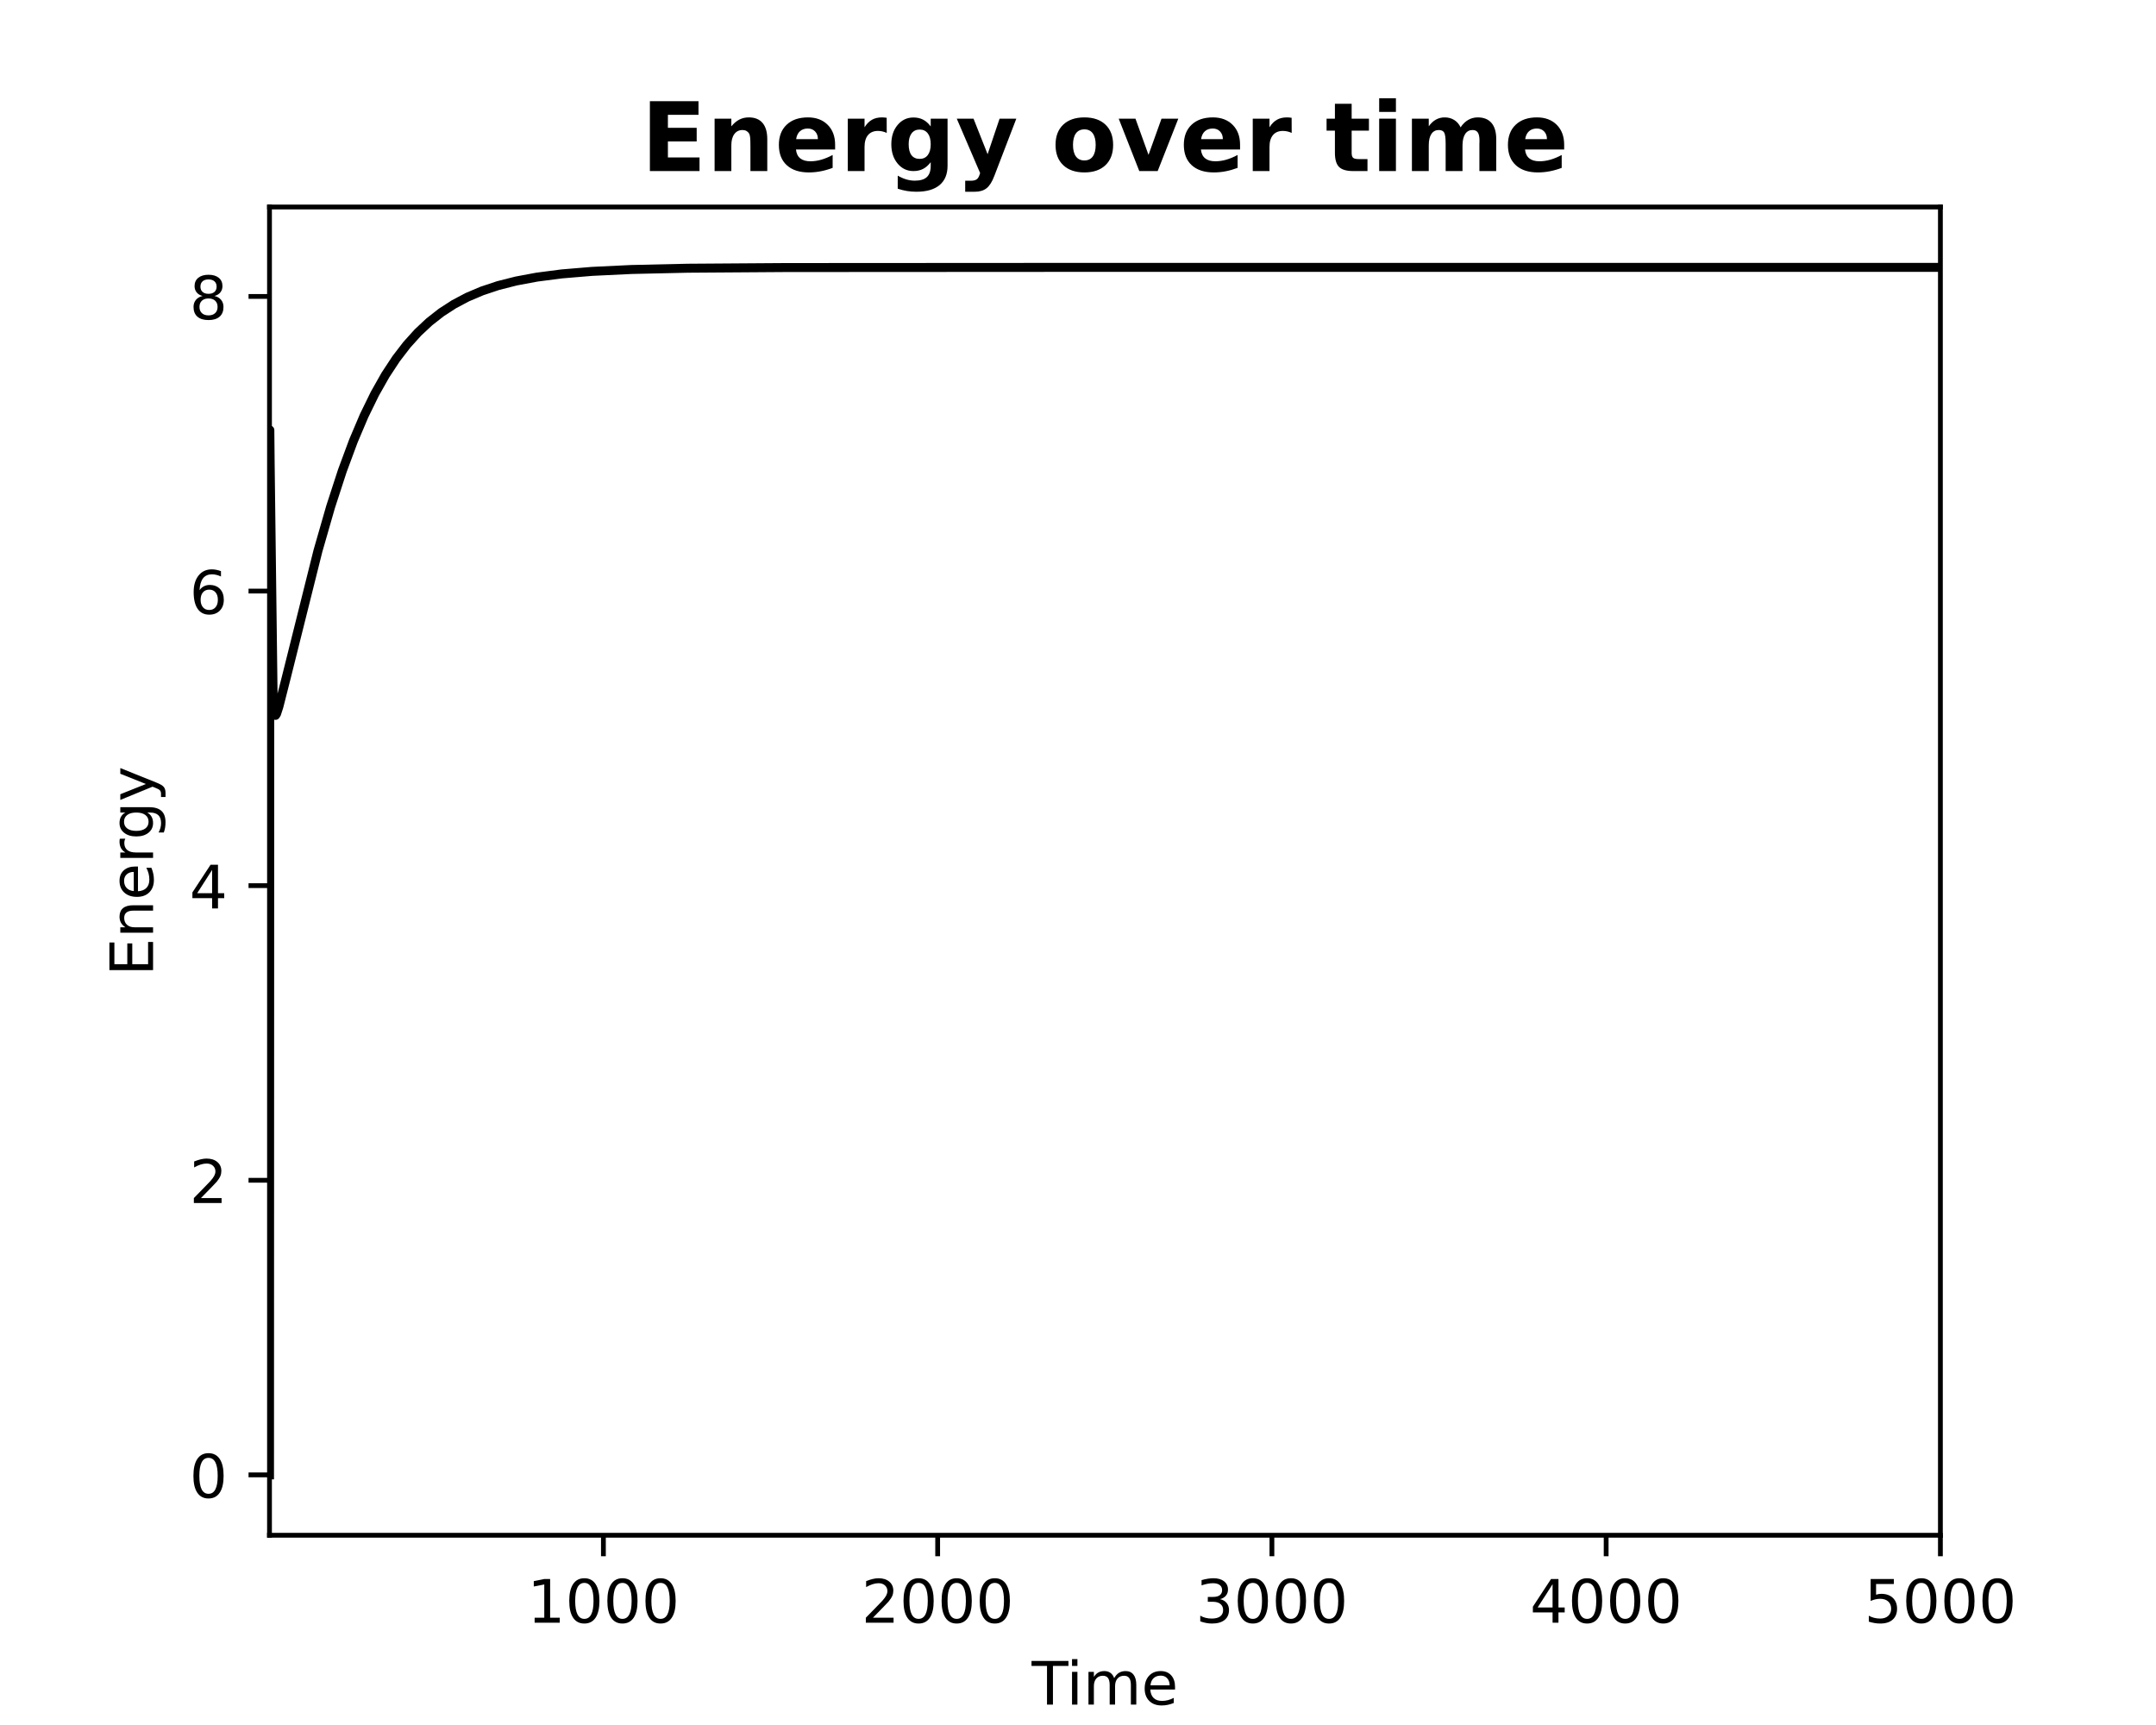
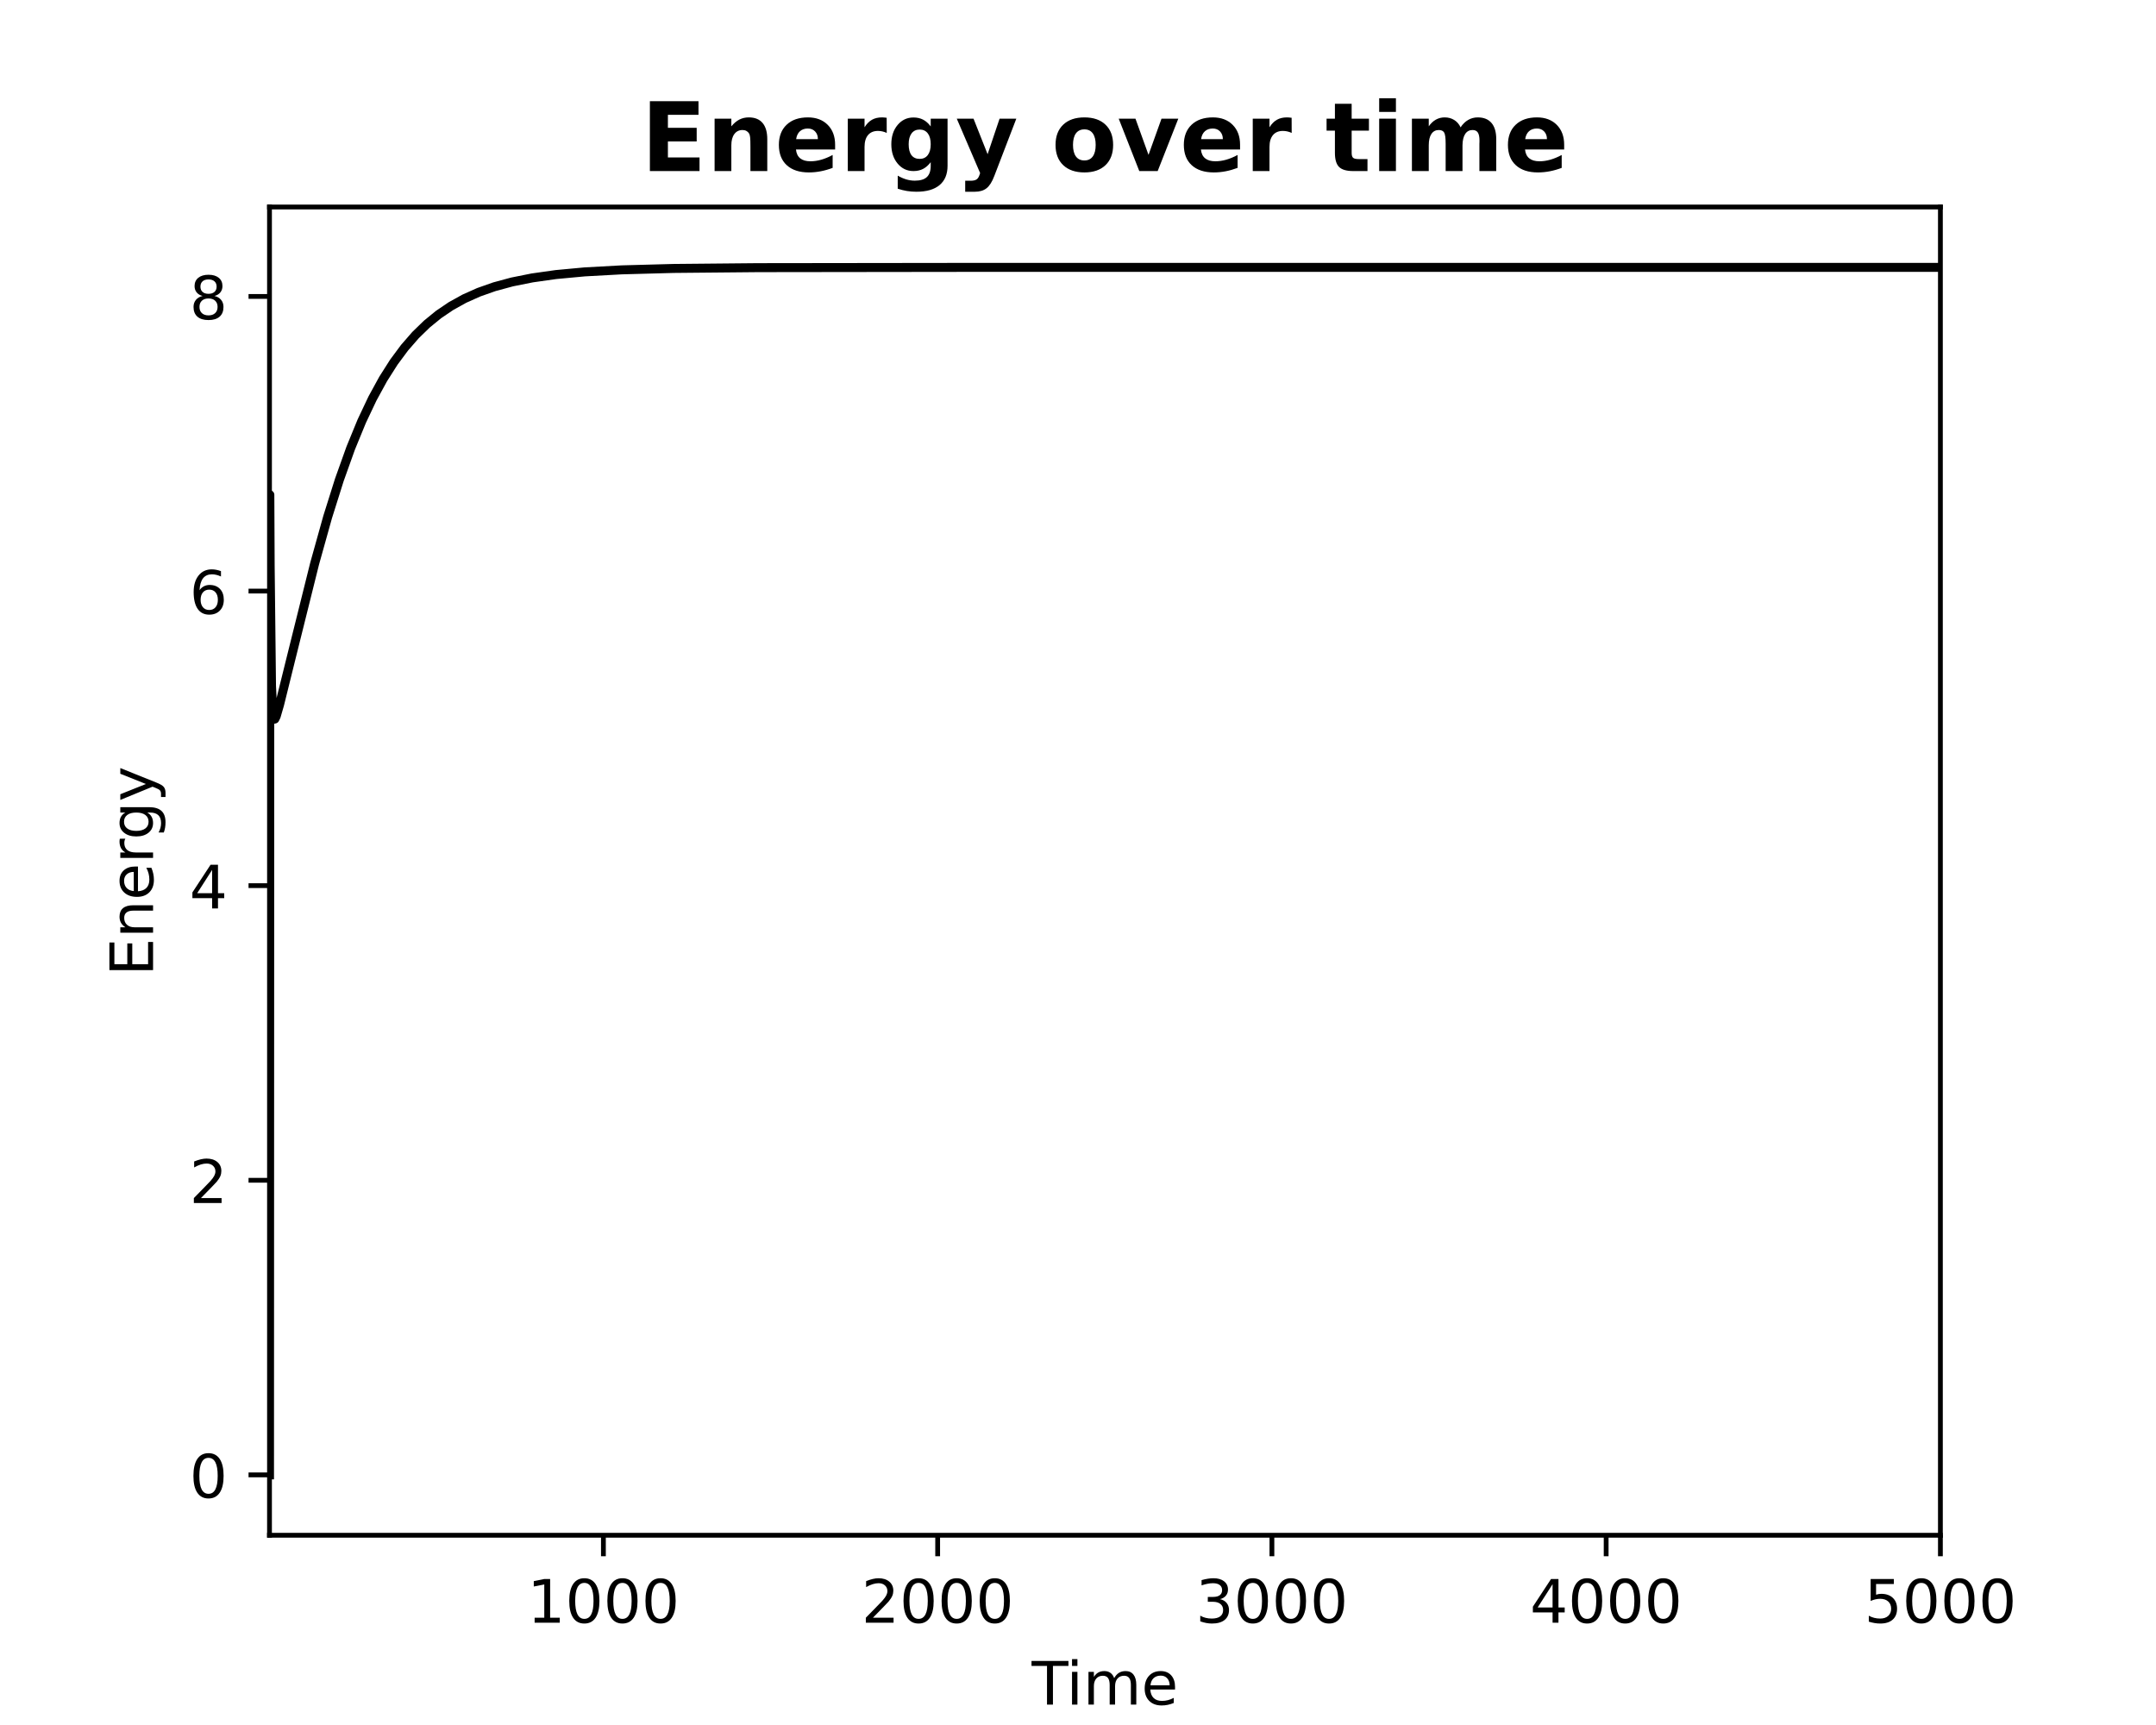
<svg xmlns="http://www.w3.org/2000/svg" xmlns:xlink="http://www.w3.org/1999/xlink" width="360pt" height="288pt" viewBox="0 0 360 288" version="1.1">
  <defs>
    <style type="text/css">*{stroke-linejoin: round; stroke-linecap: butt}</style>
  </defs>
  <g id="figure_1">
    <g id="patch_1">
      <path d="M 0 288  L 360 288  L 360 0  L 0 0  z " style="fill: #ffffff" />
    </g>
    <g id="axes_1">
      <g id="patch_2">
        <path d="M 45 256.32  L 324 256.32  L 324 34.56  L 45 34.56  z " style="fill: #ffffff" />
      </g>
      <g id="matplotlib.axis_1">
        <g id="xtick_1">
          <g id="line2d_1">
            <defs>
-               <path id="me3d2581246" d="M 0 0  L 0 3.5  " style="stroke: #000000; stroke-width: 0.8" />
-             </defs>
-             <g>
-               <use xlink:href="#me3d2581246" x="100.755" y="256.32" style="stroke: #000000; stroke-width: 0.8" />
+               <path id="mc0f32353ba" d="M 0 0  L 0 3.5  " style="stroke: #000000; stroke-width: 0.8" />
+             </defs>
+             <g>
+               <use xlink:href="#mc0f32353ba" x="100.755" y="256.32" style="stroke: #000000; stroke-width: 0.8" />
            </g>
          </g>
          <g id="text_1">
            <g transform="translate(88.03035 270.9184) scale(0.1 -0.1)">
              <defs>
                <path id="DejaVuSans-31" d="M 794 531  L 1825 531  L 1825 4091  L 703 3866  L 703 4441  L 1819 4666  L 2450 4666  L 2450 531  L 3481 531  L 3481 0  L 794 0  L 794 531  z " transform="scale(0.015625)" />
                <path id="DejaVuSans-30" d="M 2034 4250  Q 1547 4250 1301 3770  Q 1056 3291 1056 2328  Q 1056 1369 1301 889  Q 1547 409 2034 409  Q 2525 409 2770 889  Q 3016 1369 3016 2328  Q 3016 3291 2770 3770  Q 2525 4250 2034 4250  z M 2034 4750  Q 2819 4750 3233 4129  Q 3647 3509 3647 2328  Q 3647 1150 3233 529  Q 2819 -91 2034 -91  Q 1250 -91 836 529  Q 422 1150 422 2328  Q 422 3509 836 4129  Q 1250 4750 2034 4750  z " transform="scale(0.015625)" />
              </defs>
              <use xlink:href="#DejaVuSans-31" />
              <use xlink:href="#DejaVuSans-30" transform="translate(63.62305 0)" />
              <use xlink:href="#DejaVuSans-30" transform="translate(127.2461 0)" />
              <use xlink:href="#DejaVuSans-30" transform="translate(190.8691 0)" />
            </g>
          </g>
        </g>
        <g id="xtick_2">
          <g id="line2d_2">
            <g>
-               <use xlink:href="#me3d2581246" x="156.567" y="256.32" style="stroke: #000000; stroke-width: 0.8" />
+               <use xlink:href="#mc0f32353ba" x="156.567" y="256.32" style="stroke: #000000; stroke-width: 0.8" />
            </g>
          </g>
          <g id="text_2">
            <g transform="translate(143.8415 270.9184) scale(0.1 -0.1)">
              <defs>
                <path id="DejaVuSans-32" d="M 1228 531  L 3431 531  L 3431 0  L 469 0  L 469 531  Q 828 903 1448 1529  Q 2069 2156 2228 2338  Q 2531 2678 2651 2914  Q 2772 3150 2772 3378  Q 2772 3750 2511 3984  Q 2250 4219 1831 4219  Q 1534 4219 1204 4116  Q 875 4013 500 3803  L 500 4441  Q 881 4594 1212 4672  Q 1544 4750 1819 4750  Q 2544 4750 2975 4387  Q 3406 4025 3406 3419  Q 3406 3131 3298 2873  Q 3191 2616 2906 2266  Q 2828 2175 2409 1742  Q 1991 1309 1228 531  z " transform="scale(0.015625)" />
              </defs>
              <use xlink:href="#DejaVuSans-32" />
              <use xlink:href="#DejaVuSans-30" transform="translate(63.62305 0)" />
              <use xlink:href="#DejaVuSans-30" transform="translate(127.2461 0)" />
              <use xlink:href="#DejaVuSans-30" transform="translate(190.8691 0)" />
            </g>
          </g>
        </g>
        <g id="xtick_3">
          <g id="line2d_3">
            <g>
-               <use xlink:href="#me3d2581246" x="212.378" y="256.32" style="stroke: #000000; stroke-width: 0.8" />
+               <use xlink:href="#mc0f32353ba" x="212.378" y="256.32" style="stroke: #000000; stroke-width: 0.8" />
            </g>
          </g>
          <g id="text_3">
            <g transform="translate(199.6527 270.9184) scale(0.1 -0.1)">
              <defs>
                <path id="DejaVuSans-33" d="M 2597 2516  Q 3050 2419 3304 2112  Q 3559 1806 3559 1356  Q 3559 666 3084 287  Q 2609 -91 1734 -91  Q 1441 -91 1130 -33  Q 819 25 488 141  L 488 750  Q 750 597 1062 519  Q 1375 441 1716 441  Q 2309 441 2620 675  Q 2931 909 2931 1356  Q 2931 1769 2642 2001  Q 2353 2234 1838 2234  L 1294 2234  L 1294 2753  L 1863 2753  Q 2328 2753 2575 2939  Q 2822 3125 2822 3475  Q 2822 3834 2567 4026  Q 2313 4219 1838 4219  Q 1578 4219 1281 4162  Q 984 4106 628 3988  L 628 4550  Q 988 4650 1302 4700  Q 1616 4750 1894 4750  Q 2613 4750 3031 4423  Q 3450 4097 3450 3541  Q 3450 3153 3228 2886  Q 3006 2619 2597 2516  z " transform="scale(0.015625)" />
              </defs>
              <use xlink:href="#DejaVuSans-33" />
              <use xlink:href="#DejaVuSans-30" transform="translate(63.62305 0)" />
              <use xlink:href="#DejaVuSans-30" transform="translate(127.2461 0)" />
              <use xlink:href="#DejaVuSans-30" transform="translate(190.8691 0)" />
            </g>
          </g>
        </g>
        <g id="xtick_4">
          <g id="line2d_4">
            <g>
-               <use xlink:href="#me3d2581246" x="268.189" y="256.32" style="stroke: #000000; stroke-width: 0.8" />
+               <use xlink:href="#mc0f32353ba" x="268.189" y="256.32" style="stroke: #000000; stroke-width: 0.8" />
            </g>
          </g>
          <g id="text_4">
            <g transform="translate(255.4638 270.9184) scale(0.1 -0.1)">
              <defs>
                <path id="DejaVuSans-34" d="M 2419 4116  L 825 1625  L 2419 1625  L 2419 4116  z M 2253 4666  L 3047 4666  L 3047 1625  L 3713 1625  L 3713 1100  L 3047 1100  L 3047 0  L 2419 0  L 2419 1100  L 313 1100  L 313 1709  L 2253 4666  z " transform="scale(0.015625)" />
              </defs>
              <use xlink:href="#DejaVuSans-34" />
              <use xlink:href="#DejaVuSans-30" transform="translate(63.62305 0)" />
              <use xlink:href="#DejaVuSans-30" transform="translate(127.2461 0)" />
              <use xlink:href="#DejaVuSans-30" transform="translate(190.8691 0)" />
            </g>
          </g>
        </g>
        <g id="xtick_5">
          <g id="line2d_5">
            <g>
-               <use xlink:href="#me3d2581246" x="324" y="256.32" style="stroke: #000000; stroke-width: 0.8" />
+               <use xlink:href="#mc0f32353ba" x="324" y="256.32" style="stroke: #000000; stroke-width: 0.8" />
            </g>
          </g>
          <g id="text_5">
            <g transform="translate(311.275 270.9184) scale(0.1 -0.1)">
              <defs>
                <path id="DejaVuSans-35" d="M 691 4666  L 3169 4666  L 3169 4134  L 1269 4134  L 1269 2991  Q 1406 3038 1543 3061  Q 1681 3084 1819 3084  Q 2600 3084 3056 2656  Q 3513 2228 3513 1497  Q 3513 744 3044 326  Q 2575 -91 1722 -91  Q 1428 -91 1123 -41  Q 819 9 494 109  L 494 744  Q 775 591 1075 516  Q 1375 441 1709 441  Q 2250 441 2565 725  Q 2881 1009 2881 1497  Q 2881 1984 2565 2268  Q 2250 2553 1709 2553  Q 1456 2553 1204 2497  Q 953 2441 691 2322  L 691 4666  z " transform="scale(0.015625)" />
              </defs>
              <use xlink:href="#DejaVuSans-35" />
              <use xlink:href="#DejaVuSans-30" transform="translate(63.62305 0)" />
              <use xlink:href="#DejaVuSans-30" transform="translate(127.2461 0)" />
              <use xlink:href="#DejaVuSans-30" transform="translate(190.8691 0)" />
            </g>
          </g>
        </g>
        <g id="text_6">
          <g transform="translate(172.2664 284.5966) scale(0.1 -0.1)">
            <defs>
              <path id="DejaVuSans-54" d="M -19 4666  L 3928 4666  L 3928 4134  L 2272 4134  L 2272 0  L 1638 0  L 1638 4134  L -19 4134  L -19 4666  z " transform="scale(0.015625)" />
              <path id="DejaVuSans-69" d="M 603 3500  L 1178 3500  L 1178 0  L 603 0  L 603 3500  z M 603 4863  L 1178 4863  L 1178 4134  L 603 4134  L 603 4863  z " transform="scale(0.015625)" />
              <path id="DejaVuSans-6d" d="M 3328 2828  Q 3544 3216 3844 3400  Q 4144 3584 4550 3584  Q 5097 3584 5394 3201  Q 5691 2819 5691 2113  L 5691 0  L 5113 0  L 5113 2094  Q 5113 2597 4934 2840  Q 4756 3084 4391 3084  Q 3944 3084 3684 2787  Q 3425 2491 3425 1978  L 3425 0  L 2847 0  L 2847 2094  Q 2847 2600 2669 2842  Q 2491 3084 2119 3084  Q 1678 3084 1418 2786  Q 1159 2488 1159 1978  L 1159 0  L 581 0  L 581 3500  L 1159 3500  L 1159 2956  Q 1356 3278 1631 3431  Q 1906 3584 2284 3584  Q 2666 3584 2933 3390  Q 3200 3197 3328 2828  z " transform="scale(0.015625)" />
              <path id="DejaVuSans-65" d="M 3597 1894  L 3597 1613  L 953 1613  Q 991 1019 1311 708  Q 1631 397 2203 397  Q 2534 397 2845 478  Q 3156 559 3463 722  L 3463 178  Q 3153 47 2828 -22  Q 2503 -91 2169 -91  Q 1331 -91 842 396  Q 353 884 353 1716  Q 353 2575 817 3079  Q 1281 3584 2069 3584  Q 2775 3584 3186 3129  Q 3597 2675 3597 1894  z M 3022 2063  Q 3016 2534 2758 2815  Q 2500 3097 2075 3097  Q 1594 3097 1305 2825  Q 1016 2553 972 2059  L 3022 2063  z " transform="scale(0.015625)" />
            </defs>
            <use xlink:href="#DejaVuSans-54" />
            <use xlink:href="#DejaVuSans-69" transform="translate(57.95898 0)" />
            <use xlink:href="#DejaVuSans-6d" transform="translate(85.74219 0)" />
            <use xlink:href="#DejaVuSans-65" transform="translate(183.1543 0)" />
          </g>
        </g>
      </g>
      <g id="matplotlib.axis_2">
        <g id="ytick_1">
          <g id="line2d_6">
            <defs>
-               <path id="m21c4bad62a" d="M 0 0  L -3.5 0  " style="stroke: #000000; stroke-width: 0.8" />
-             </defs>
-             <g>
-               <use xlink:href="#m21c4bad62a" x="45" y="246.24" style="stroke: #000000; stroke-width: 0.8" />
+               <path id="m55a73bfc22" d="M 0 0  L -3.5 0  " style="stroke: #000000; stroke-width: 0.8" />
+             </defs>
+             <g>
+               <use xlink:href="#m55a73bfc22" x="45" y="246.24" style="stroke: #000000; stroke-width: 0.8" />
            </g>
          </g>
          <g id="text_7">
            <g transform="translate(31.6375 250.0392) scale(0.1 -0.1)">
              <use xlink:href="#DejaVuSans-30" />
            </g>
          </g>
        </g>
        <g id="ytick_2">
          <g id="line2d_7">
            <g>
-               <use xlink:href="#m21c4bad62a" x="45" y="197.054" style="stroke: #000000; stroke-width: 0.8" />
+               <use xlink:href="#m55a73bfc22" x="45" y="197.054" style="stroke: #000000; stroke-width: 0.8" />
            </g>
          </g>
          <g id="text_8">
            <g transform="translate(31.6375 200.8528) scale(0.1 -0.1)">
              <use xlink:href="#DejaVuSans-32" />
            </g>
          </g>
        </g>
        <g id="ytick_3">
          <g id="line2d_8">
            <g>
-               <use xlink:href="#m21c4bad62a" x="45" y="147.867" style="stroke: #000000; stroke-width: 0.8" />
+               <use xlink:href="#m55a73bfc22" x="45" y="147.867" style="stroke: #000000; stroke-width: 0.8" />
            </g>
          </g>
          <g id="text_9">
            <g transform="translate(31.6375 151.6664) scale(0.1 -0.1)">
              <use xlink:href="#DejaVuSans-34" />
            </g>
          </g>
        </g>
        <g id="ytick_4">
          <g id="line2d_9">
            <g>
-               <use xlink:href="#m21c4bad62a" x="45" y="98.681" style="stroke: #000000; stroke-width: 0.8" />
+               <use xlink:href="#m55a73bfc22" x="45" y="98.681" style="stroke: #000000; stroke-width: 0.8" />
            </g>
          </g>
          <g id="text_10">
            <g transform="translate(31.6375 102.48) scale(0.1 -0.1)">
              <defs>
                <path id="DejaVuSans-36" d="M 2113 2584  Q 1688 2584 1439 2293  Q 1191 2003 1191 1497  Q 1191 994 1439 701  Q 1688 409 2113 409  Q 2538 409 2786 701  Q 3034 994 3034 1497  Q 3034 2003 2786 2293  Q 2538 2584 2113 2584  z M 3366 4563  L 3366 3988  Q 3128 4100 2886 4159  Q 2644 4219 2406 4219  Q 1781 4219 1451 3797  Q 1122 3375 1075 2522  Q 1259 2794 1537 2939  Q 1816 3084 2150 3084  Q 2853 3084 3261 2657  Q 3669 2231 3669 1497  Q 3669 778 3244 343  Q 2819 -91 2113 -91  Q 1303 -91 875 529  Q 447 1150 447 2328  Q 447 3434 972 4092  Q 1497 4750 2381 4750  Q 2619 4750 2861 4703  Q 3103 4656 3366 4563  z " transform="scale(0.015625)" />
              </defs>
              <use xlink:href="#DejaVuSans-36" />
            </g>
          </g>
        </g>
        <g id="ytick_5">
          <g id="line2d_10">
            <g>
-               <use xlink:href="#m21c4bad62a" x="45" y="49.494" style="stroke: #000000; stroke-width: 0.8" />
+               <use xlink:href="#m55a73bfc22" x="45" y="49.494" style="stroke: #000000; stroke-width: 0.8" />
            </g>
          </g>
          <g id="text_11">
            <g transform="translate(31.6375 53.29359) scale(0.1 -0.1)">
              <defs>
                <path id="DejaVuSans-38" d="M 2034 2216  Q 1584 2216 1326 1975  Q 1069 1734 1069 1313  Q 1069 891 1326 650  Q 1584 409 2034 409  Q 2484 409 2743 651  Q 3003 894 3003 1313  Q 3003 1734 2745 1975  Q 2488 2216 2034 2216  z M 1403 2484  Q 997 2584 770 2862  Q 544 3141 544 3541  Q 544 4100 942 4425  Q 1341 4750 2034 4750  Q 2731 4750 3128 4425  Q 3525 4100 3525 3541  Q 3525 3141 3298 2862  Q 3072 2584 2669 2484  Q 3125 2378 3379 2068  Q 3634 1759 3634 1313  Q 3634 634 3220 271  Q 2806 -91 2034 -91  Q 1263 -91 848 271  Q 434 634 434 1313  Q 434 1759 690 2068  Q 947 2378 1403 2484  z M 1172 3481  Q 1172 3119 1398 2916  Q 1625 2713 2034 2713  Q 2441 2713 2670 2916  Q 2900 3119 2900 3481  Q 2900 3844 2670 4047  Q 2441 4250 2034 4250  Q 1625 4250 1398 4047  Q 1172 3844 1172 3481  z " transform="scale(0.015625)" />
              </defs>
              <use xlink:href="#DejaVuSans-38" />
            </g>
          </g>
        </g>
        <g id="text_12">
          <g transform="translate(25.55781 162.9462) rotate(-90) scale(0.1 -0.1)">
            <defs>
              <path id="DejaVuSans-45" d="M 628 4666  L 3578 4666  L 3578 4134  L 1259 4134  L 1259 2753  L 3481 2753  L 3481 2222  L 1259 2222  L 1259 531  L 3634 531  L 3634 0  L 628 0  L 628 4666  z " transform="scale(0.015625)" />
              <path id="DejaVuSans-6e" d="M 3513 2113  L 3513 0  L 2938 0  L 2938 2094  Q 2938 2591 2744 2837  Q 2550 3084 2163 3084  Q 1697 3084 1428 2787  Q 1159 2491 1159 1978  L 1159 0  L 581 0  L 581 3500  L 1159 3500  L 1159 2956  Q 1366 3272 1645 3428  Q 1925 3584 2291 3584  Q 2894 3584 3203 3211  Q 3513 2838 3513 2113  z " transform="scale(0.015625)" />
              <path id="DejaVuSans-72" d="M 2631 2963  Q 2534 3019 2420 3045  Q 2306 3072 2169 3072  Q 1681 3072 1420 2755  Q 1159 2438 1159 1844  L 1159 0  L 581 0  L 581 3500  L 1159 3500  L 1159 2956  Q 1341 3275 1631 3429  Q 1922 3584 2338 3584  Q 2397 3584 2469 3576  Q 2541 3569 2628 3553  L 2631 2963  z " transform="scale(0.015625)" />
              <path id="DejaVuSans-67" d="M 2906 1791  Q 2906 2416 2648 2759  Q 2391 3103 1925 3103  Q 1463 3103 1205 2759  Q 947 2416 947 1791  Q 947 1169 1205 825  Q 1463 481 1925 481  Q 2391 481 2648 825  Q 2906 1169 2906 1791  z M 3481 434  Q 3481 -459 3084 -895  Q 2688 -1331 1869 -1331  Q 1566 -1331 1297 -1286  Q 1028 -1241 775 -1147  L 775 -588  Q 1028 -725 1275 -790  Q 1522 -856 1778 -856  Q 2344 -856 2625 -561  Q 2906 -266 2906 331  L 2906 616  Q 2728 306 2450 153  Q 2172 0 1784 0  Q 1141 0 747 490  Q 353 981 353 1791  Q 353 2603 747 3093  Q 1141 3584 1784 3584  Q 2172 3584 2450 3431  Q 2728 3278 2906 2969  L 2906 3500  L 3481 3500  L 3481 434  z " transform="scale(0.015625)" />
              <path id="DejaVuSans-79" d="M 2059 -325  Q 1816 -950 1584 -1140  Q 1353 -1331 966 -1331  L 506 -1331  L 506 -850  L 844 -850  Q 1081 -850 1212 -737  Q 1344 -625 1503 -206  L 1606 56  L 191 3500  L 800 3500  L 1894 763  L 2988 3500  L 3597 3500  L 2059 -325  z " transform="scale(0.015625)" />
            </defs>
            <use xlink:href="#DejaVuSans-45" />
            <use xlink:href="#DejaVuSans-6e" transform="translate(63.18359 0)" />
            <use xlink:href="#DejaVuSans-65" transform="translate(126.5625 0)" />
            <use xlink:href="#DejaVuSans-72" transform="translate(188.0859 0)" />
            <use xlink:href="#DejaVuSans-67" transform="translate(227.4492 0)" />
            <use xlink:href="#DejaVuSans-79" transform="translate(290.9258 0)" />
          </g>
        </g>
      </g>
      <g id="line2d_11">
-         <path d="M 45 246.24  L 45.056 71.802  L 45.112 77.519  L 45.614 117.332  L 45.837 119.26  L 46.005 119.435  L 46.172 119.186  L 46.563 117.986  L 47.791 113.154  L 53.093 91.955  L 55.213 84.587  L 57.167 78.585  L 59.009 73.618  L 60.795 69.41  L 62.581 65.753  L 64.366 62.596  L 66.152 59.881  L 67.938 57.557  L 69.78 55.517  L 71.678 53.74  L 73.687 52.166  L 75.808 50.793  L 78.04 49.613  L 80.496 48.572  L 83.175 47.68  L 86.189 46.915  L 89.649 46.269  L 93.779 45.733  L 98.858 45.309  L 105.443 44.993  L 114.876 44.782  L 131.172 44.669  L 180.789 44.64  L 324 44.64  L 324 44.64  " clip-path="url(#p64d152c9fd)" style="fill: none; stroke: #000000; stroke-width: 1.5; stroke-linecap: square" />
+         <path d="M 45 246.24  L 45.056 82.609  L 45.112 94.495  L 45.335 114.527  L 45.558 119.173  L 45.781 120.075  L 45.893 120.044  L 46.116 119.588  L 46.674 117.668  L 48.628 109.78  L 52.535 94.098  L 54.711 86.311  L 56.665 80.107  L 58.562 74.807  L 60.404 70.32  L 62.19 66.542  L 63.976 63.276  L 65.762 60.465  L 67.548 58.056  L 69.389 55.94  L 71.287 54.097  L 73.24 52.504  L 75.305 51.105  L 77.538 49.866  L 79.938 48.794  L 82.561 47.87  L 85.519 47.07  L 88.868 46.4  L 92.83 45.84  L 97.63 45.394  L 103.825 45.054  L 112.476 44.819  L 126.596 44.686  L 161.813 44.641  L 324 44.64  L 324 44.64  " clip-path="url(#p75e26f7041)" style="fill: none; stroke: #000000; stroke-width: 1.5; stroke-linecap: square" />
      </g>
      <g id="patch_3">
        <path d="M 45 256.32  L 45 34.56  " style="fill: none; stroke: #000000; stroke-width: 0.8; stroke-linejoin: miter; stroke-linecap: square" />
      </g>
      <g id="patch_4">
        <path d="M 324 256.32  L 324 34.56  " style="fill: none; stroke: #000000; stroke-width: 0.8; stroke-linejoin: miter; stroke-linecap: square" />
      </g>
      <g id="patch_5">
        <path d="M 45 256.32  L 324 256.32  " style="fill: none; stroke: #000000; stroke-width: 0.8; stroke-linejoin: miter; stroke-linecap: square" />
      </g>
      <g id="patch_6">
        <path d="M 45 34.56  L 324 34.56  " style="fill: none; stroke: #000000; stroke-width: 0.8; stroke-linejoin: miter; stroke-linecap: square" />
      </g>
      <g id="text_13">
        <g transform="translate(107.0463 28.56) scale(0.16 -0.16)">
          <defs>
            <path id="DejaVuSans-Bold-45" d="M 588 4666  L 3834 4666  L 3834 3756  L 1791 3756  L 1791 2888  L 3713 2888  L 3713 1978  L 1791 1978  L 1791 909  L 3903 909  L 3903 0  L 588 0  L 588 4666  z " transform="scale(0.015625)" />
            <path id="DejaVuSans-Bold-6e" d="M 4056 2131  L 4056 0  L 2931 0  L 2931 347  L 2931 1631  Q 2931 2084 2911 2256  Q 2891 2428 2841 2509  Q 2775 2619 2662 2680  Q 2550 2741 2406 2741  Q 2056 2741 1856 2470  Q 1656 2200 1656 1722  L 1656 0  L 538 0  L 538 3500  L 1656 3500  L 1656 2988  Q 1909 3294 2193 3439  Q 2478 3584 2822 3584  Q 3428 3584 3742 3212  Q 4056 2841 4056 2131  z " transform="scale(0.015625)" />
            <path id="DejaVuSans-Bold-65" d="M 4031 1759  L 4031 1441  L 1416 1441  Q 1456 1047 1700 850  Q 1944 653 2381 653  Q 2734 653 3104 758  Q 3475 863 3866 1075  L 3866 213  Q 3469 63 3072 -14  Q 2675 -91 2278 -91  Q 1328 -91 801 392  Q 275 875 275 1747  Q 275 2603 792 3093  Q 1309 3584 2216 3584  Q 3041 3584 3536 3087  Q 4031 2591 4031 1759  z M 2881 2131  Q 2881 2450 2695 2645  Q 2509 2841 2209 2841  Q 1884 2841 1681 2658  Q 1478 2475 1428 2131  L 2881 2131  z " transform="scale(0.015625)" />
            <path id="DejaVuSans-Bold-72" d="M 3138 2547  Q 2991 2616 2845 2648  Q 2700 2681 2553 2681  Q 2122 2681 1889 2404  Q 1656 2128 1656 1613  L 1656 0  L 538 0  L 538 3500  L 1656 3500  L 1656 2925  Q 1872 3269 2151 3426  Q 2431 3584 2822 3584  Q 2878 3584 2943 3579  Q 3009 3575 3134 3559  L 3138 2547  z " transform="scale(0.015625)" />
            <path id="DejaVuSans-Bold-67" d="M 2919 594  Q 2688 288 2409 144  Q 2131 0 1766 0  Q 1125 0 706 504  Q 288 1009 288 1791  Q 288 2575 706 3076  Q 1125 3578 1766 3578  Q 2131 3578 2409 3434  Q 2688 3291 2919 2981  L 2919 3500  L 4044 3500  L 4044 353  Q 4044 -491 3511 -936  Q 2978 -1381 1966 -1381  Q 1638 -1381 1331 -1331  Q 1025 -1281 716 -1178  L 716 -306  Q 1009 -475 1290 -558  Q 1572 -641 1856 -641  Q 2406 -641 2662 -400  Q 2919 -159 2919 353  L 2919 594  z M 2181 2772  Q 1834 2772 1640 2515  Q 1447 2259 1447 1791  Q 1447 1309 1634 1061  Q 1822 813 2181 813  Q 2531 813 2725 1069  Q 2919 1325 2919 1791  Q 2919 2259 2725 2515  Q 2531 2772 2181 2772  z " transform="scale(0.015625)" />
            <path id="DejaVuSans-Bold-79" d="M 78 3500  L 1197 3500  L 2138 1125  L 2938 3500  L 4056 3500  L 2584 -331  Q 2363 -916 2067 -1148  Q 1772 -1381 1288 -1381  L 641 -1381  L 641 -647  L 991 -647  Q 1275 -647 1404 -556  Q 1534 -466 1606 -231  L 1638 -134  L 78 3500  z " transform="scale(0.015625)" />
            <path id="DejaVuSans-Bold-20" transform="scale(0.015625)" />
            <path id="DejaVuSans-Bold-6f" d="M 2203 2784  Q 1831 2784 1636 2517  Q 1441 2250 1441 1747  Q 1441 1244 1636 976  Q 1831 709 2203 709  Q 2569 709 2762 976  Q 2956 1244 2956 1747  Q 2956 2250 2762 2517  Q 2569 2784 2203 2784  z M 2203 3584  Q 3106 3584 3614 3096  Q 4122 2609 4122 1747  Q 4122 884 3614 396  Q 3106 -91 2203 -91  Q 1297 -91 786 396  Q 275 884 275 1747  Q 275 2609 786 3096  Q 1297 3584 2203 3584  z " transform="scale(0.015625)" />
            <path id="DejaVuSans-Bold-76" d="M 97 3500  L 1216 3500  L 2088 1081  L 2956 3500  L 4078 3500  L 2700 0  L 1472 0  L 97 3500  z " transform="scale(0.015625)" />
            <path id="DejaVuSans-Bold-74" d="M 1759 4494  L 1759 3500  L 2913 3500  L 2913 2700  L 1759 2700  L 1759 1216  Q 1759 972 1856 886  Q 1953 800 2241 800  L 2816 800  L 2816 0  L 1856 0  Q 1194 0 917 276  Q 641 553 641 1216  L 641 2700  L 84 2700  L 84 3500  L 641 3500  L 641 4494  L 1759 4494  z " transform="scale(0.015625)" />
            <path id="DejaVuSans-Bold-69" d="M 538 3500  L 1656 3500  L 1656 0  L 538 0  L 538 3500  z M 538 4863  L 1656 4863  L 1656 3950  L 538 3950  L 538 4863  z " transform="scale(0.015625)" />
            <path id="DejaVuSans-Bold-6d" d="M 3781 2919  Q 3994 3244 4286 3414  Q 4578 3584 4928 3584  Q 5531 3584 5847 3212  Q 6163 2841 6163 2131  L 6163 0  L 5038 0  L 5038 1825  Q 5041 1866 5042 1909  Q 5044 1953 5044 2034  Q 5044 2406 4934 2573  Q 4825 2741 4581 2741  Q 4263 2741 4089 2478  Q 3916 2216 3909 1719  L 3909 0  L 2784 0  L 2784 1825  Q 2784 2406 2684 2573  Q 2584 2741 2328 2741  Q 2006 2741 1831 2477  Q 1656 2213 1656 1722  L 1656 0  L 531 0  L 531 3500  L 1656 3500  L 1656 2988  Q 1863 3284 2130 3434  Q 2397 3584 2719 3584  Q 3081 3584 3359 3409  Q 3638 3234 3781 2919  z " transform="scale(0.015625)" />
          </defs>
          <use xlink:href="#DejaVuSans-Bold-45" />
          <use xlink:href="#DejaVuSans-Bold-6e" transform="translate(68.31055 0)" />
          <use xlink:href="#DejaVuSans-Bold-65" transform="translate(139.502 0)" />
          <use xlink:href="#DejaVuSans-Bold-72" transform="translate(207.3242 0)" />
          <use xlink:href="#DejaVuSans-Bold-67" transform="translate(256.6406 0)" />
          <use xlink:href="#DejaVuSans-Bold-79" transform="translate(328.2227 0)" />
          <use xlink:href="#DejaVuSans-Bold-20" transform="translate(393.4082 0)" />
          <use xlink:href="#DejaVuSans-Bold-6f" transform="translate(428.2227 0)" />
          <use xlink:href="#DejaVuSans-Bold-76" transform="translate(496.9238 0)" />
          <use xlink:href="#DejaVuSans-Bold-65" transform="translate(562.1094 0)" />
          <use xlink:href="#DejaVuSans-Bold-72" transform="translate(629.9316 0)" />
          <use xlink:href="#DejaVuSans-Bold-20" transform="translate(679.248 0)" />
          <use xlink:href="#DejaVuSans-Bold-74" transform="translate(714.0625 0)" />
          <use xlink:href="#DejaVuSans-Bold-69" transform="translate(761.8652 0)" />
          <use xlink:href="#DejaVuSans-Bold-6d" transform="translate(796.1426 0)" />
          <use xlink:href="#DejaVuSans-Bold-65" transform="translate(900.3418 0)" />
        </g>
      </g>
    </g>
  </g>
  <defs>
-     <clipPath id="p64d152c9fd">
+     <clipPath id="p75e26f7041">
      <rect x="45" y="34.56" width="279" height="221.76" />
    </clipPath>
  </defs>
</svg>
